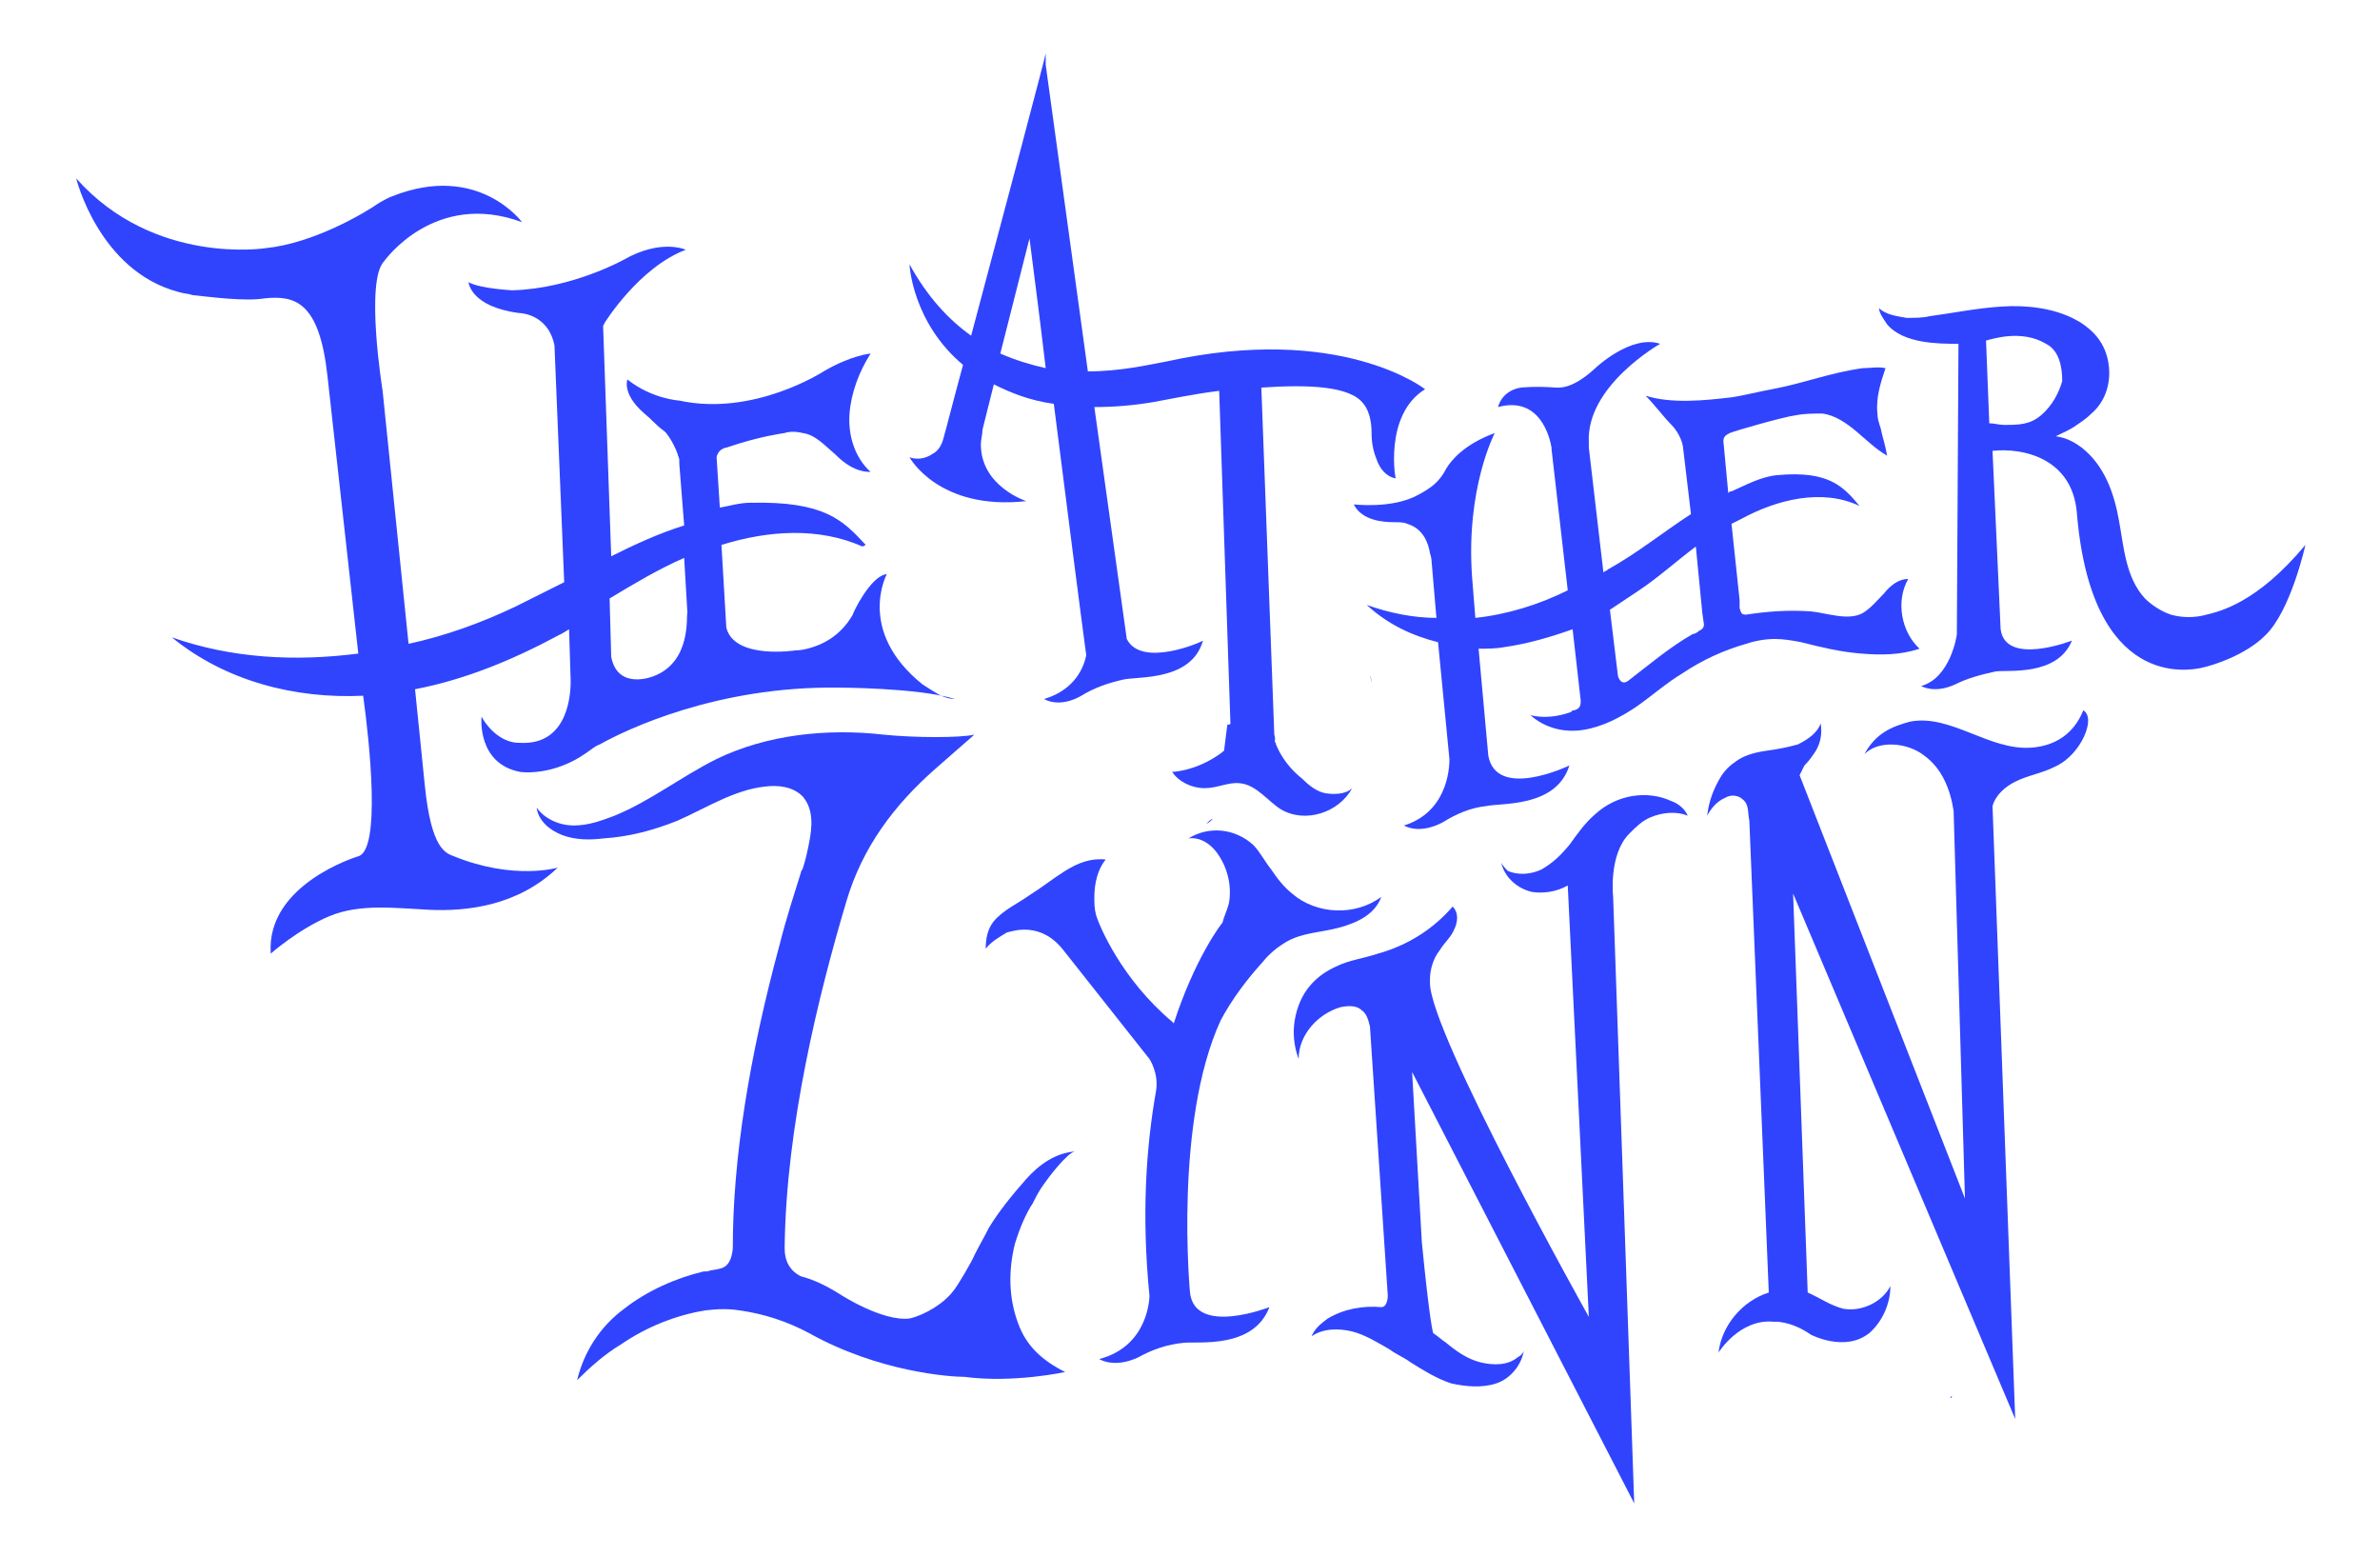
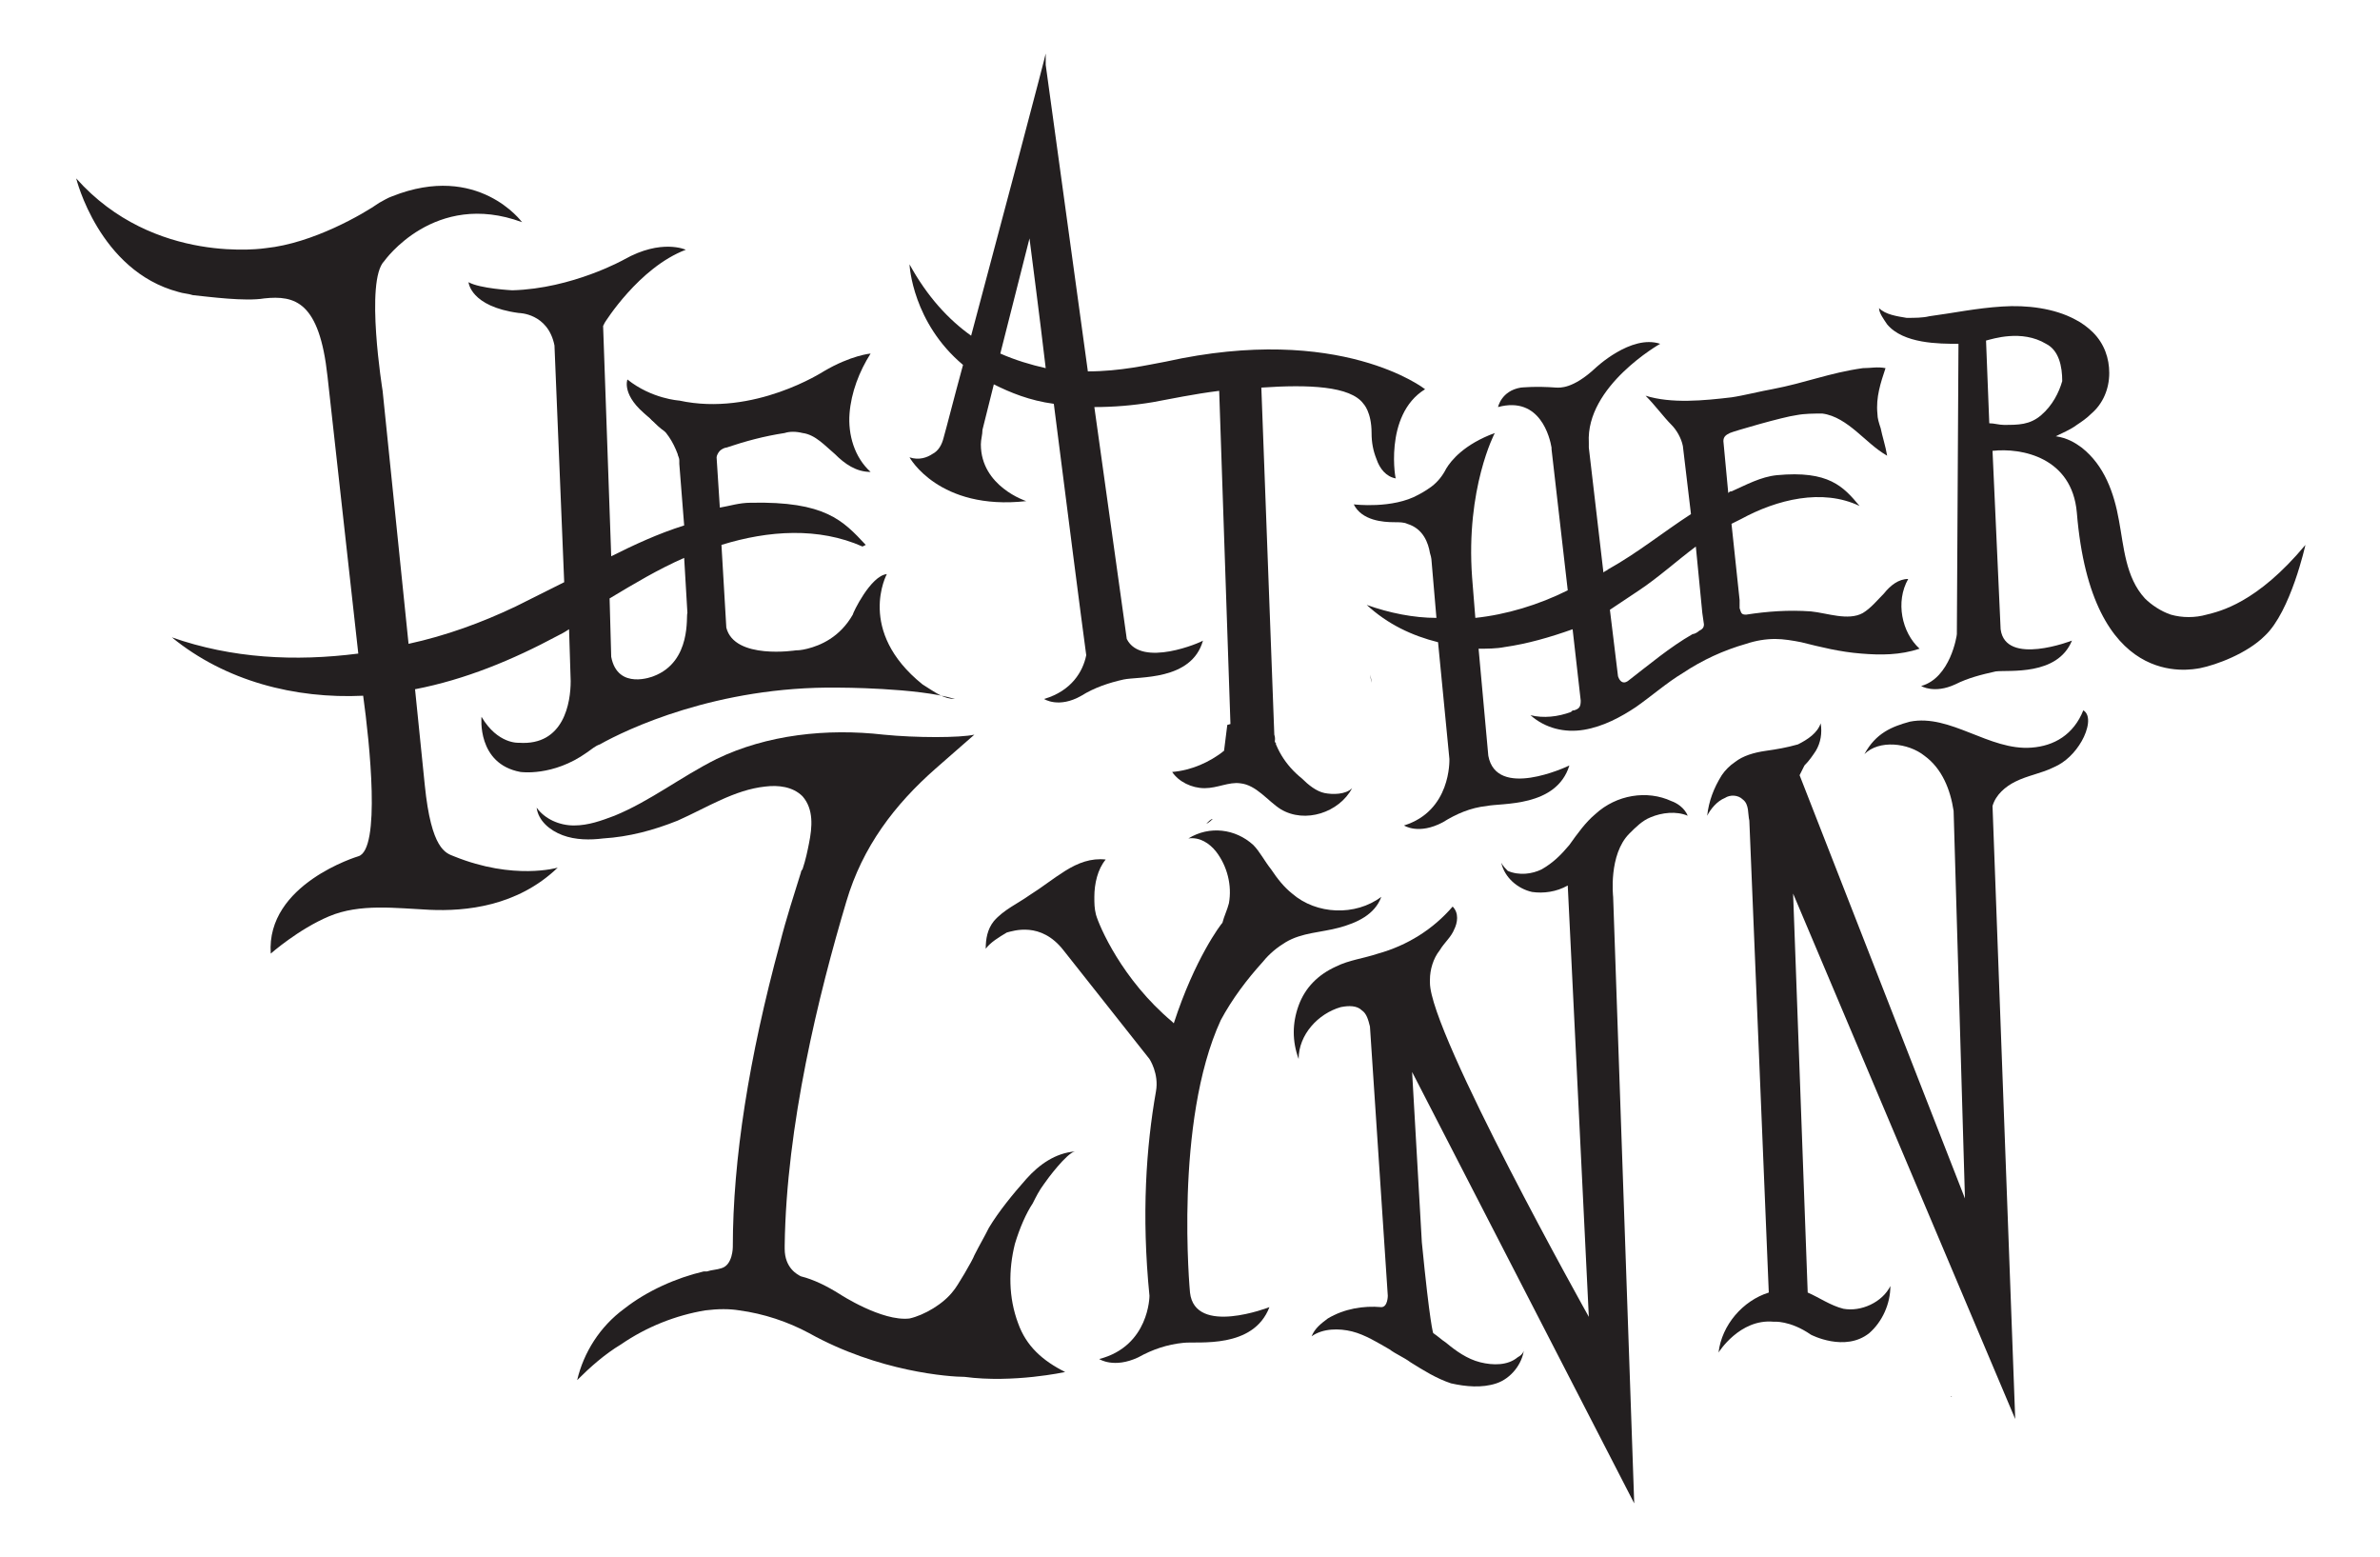
<svg xmlns="http://www.w3.org/2000/svg" version="1.1" id="Layer_1" x="0px" y="0px" viewBox="0 0 146.8 96" style="enable-background:new 0 0 146.8 96;" xml:space="preserve">
  <style type="text/css">
- 	.st0{fill:#3044FE;}
+ 	.st0{fill:#231F20;}
</style>
  <g>
    <path class="st0" d="M51.9,39.8c-0.4,0.1-0.6,0.1-0.7,0.1C51.3,39.8,51.5,39.8,51.9,39.8z" />
    <path class="st0" d="M43.7,30.8c0-0.2-0.1-0.4-0.1-0.6" />
    <path class="st0" d="M39.5,24.3c-0.1,0.3,0,0.6,0.1,0.9s0.4,0.5,0.6,0.7c0.3,0.3,0.5,0.5,0.8,0.7c0.2,0.1,0.3,0.2,0.5,0.3" />
    <path class="st0" d="M43.6,30.2L43.6,30.2c-0.1-0.4-0.2-0.7-0.3-1l0,0c-0.1-0.2-0.1-0.4-0.2-0.6c-0.3-0.7-0.9-1.3-1.5-1.8   c0.1,0,0.2,0.1,0.3,0.2c0.6,0.4,1.1,1,1.4,1.7c0,0.1,0.1,0.2,0.1,0.3l0,0C43.4,29.4,43.5,29.8,43.6,30.2z" />
    <path class="st0" d="M56.9,42.2c-4.1-3.3-2.2-6.8-2.2-6.8c-1,0.1-2.1,2.4-2.1,2.5c-0.8,1.4-2,1.9-2.8,2.1c-0.4,0.1-0.6,0.1-0.7,0.1   l0,0c0,0-3.8,0.6-4.3-1.4l-0.3-5.1c2.9-0.9,6-1.1,8.7,0.1l0.2-0.1c-1.4-1.5-2.5-2.7-7.1-2.6c-0.7,0-1.3,0.2-1.9,0.3l-0.2-3.1l0,0   c0-0.1,0.1-0.3,0.2-0.4c0.1-0.1,0.3-0.2,0.4-0.2c1.2-0.4,2.3-0.7,3.6-0.9c0.3-0.1,0.7-0.1,1.1,0c0.8,0.1,1.4,0.8,2,1.3   c0.6,0.6,1.3,1.1,2.2,1.1c-1-0.9-1.4-2.3-1.3-3.6s0.6-2.6,1.3-3.7c0,0-1.2,0.1-2.9,1.1c0,0-4.3,2.8-8.9,1.8c0,0-1.7-0.1-3.2-1.3   c0,0-0.4,1,1.3,2.3c0.1,0,0.1,0.1,0.2,0.2c0.1,0.1,0.2,0.1,0.3,0.2c0.6,0.5,1,1.1,1.3,1.9c0,0.1,0.1,0.2,0.1,0.4l0,0   c0,0.1,0,0.2,0,0.2l0.3,3.8c-1.6,0.5-3.1,1.2-4.5,1.9l-0.5-14.2l0.1-0.2c0,0,2.1-3.4,5-4.5c0,0-1.5-0.7-3.8,0.6   c0,0-3.2,1.8-6.9,1.9c0,0-2-0.1-2.7-0.5c0,0,0.1,1.5,3.1,1.9c0,0,1.8,0,2.2,2l0,0l0.6,14.6c-1,0.5-2,1-3,1.5   c-2.1,1-4.3,1.8-6.6,2.3l-1.6-15.6c0,0-1.1-6.8,0.1-8c0,0,3.1-4.4,8.5-2.4c0,0-2.7-3.7-8-1.6c-0.3,0.1-0.6,0.3-0.8,0.4   c-1,0.7-4.1,2.5-7,2.8c0,0-6.9,1.1-11.7-4.3c0,0,1.4,5.7,6.3,7c0.3,0.1,0.6,0.1,0.9,0.2c1,0.1,3.2,0.4,4.4,0.2   c1.9-0.2,3.4,0.2,3.9,4.8l1.9,17.1c-3.9,0.5-7.8,0.3-11.5-1c3.3,2.7,7.6,3.8,11.8,3.6l0,0c0.4,2.9,1.1,9.5-0.3,9.9   c0,0-5.7,1.7-5.4,6c0,0,1.7-1.5,3.6-2.3s4.1-0.5,6.2-0.4c2.2,0.1,5.4-0.2,7.9-2.6c0,0-2.7,0.8-6.4-0.7c-0.5-0.2-1.4-0.4-1.8-4.4   l-0.6-5.9c3.1-0.6,6-1.8,8.8-3.3c0.2-0.1,0.4-0.2,0.7-0.4l0.1,3.2c0,1.3-0.4,4-3.2,3.8c0,0-1.3,0.1-2.3-1.6c0,0-0.3,2.9,2.4,3.4   c0,0,2,0.3,4.1-1.2c0.3-0.2,0.5-0.4,0.8-0.5c1.6-0.9,7.2-3.6,14.7-3.5c0,0,4.9,0,7.2,0.7C58.2,43.1,57.7,42.7,56.9,42.2z    M40.3,41.7c0,0-2.2,0.9-2.6-1.2l-0.1-3.6c1.5-0.9,3-1.8,4.6-2.5l0.2,3.4l0,0C42.3,37.9,42.7,40.8,40.3,41.7z" />
    <path class="st0" d="M87.9,24c0,0-5.2-4.1-16-1.7c-1.1,0.2-2.8,0.6-4.8,0.6L64.5,4v0.4V3.3c0,0.1-2.7,10.3-4.6,17.4   c-1.4-1-2.7-2.4-3.8-4.4c0,0.1,0.2,3.6,3.3,6.2c-0.6,2.2-1,3.8-1.2,4.5c-0.1,0.4-0.3,0.8-0.7,1c-0.3,0.2-0.8,0.4-1.4,0.2   c0,0,1.8,3.3,7.2,2.7c0,0-2.8-0.9-2.8-3.5c0-0.3,0.1-0.6,0.1-0.9l0.7-2.8c1,0.5,2.2,1,3.7,1.2c0.8,6.3,1.7,13.3,2,15.5l0,0   c-0.2,1-0.9,2.2-2.6,2.7c0,0,0.9,0.6,2.3-0.2c0.8-0.5,1.7-0.8,2.6-1s4.2,0.1,4.9-2.4c-0.1,0.1-3.8,1.7-4.7-0.1l0,0l-2-14.3   c1.2,0,2.4-0.1,3.6-0.3c1.1-0.2,2.5-0.5,4.1-0.7l0.7,20.7l0,0c0,0,0.4,0.9-0.5,1.6c-0.1,0.1,3.6-0.5,3.3-0.6   c-0.3,0.1-0.4,0.1-0.1,0c0,0,0.1-0.2,0-0.5l-0.8-21.4c2.9-0.2,5.5-0.1,6.3,1c0,0,0.5,0.5,0.5,1.8c0,0.6,0.1,1.1,0.3,1.6   c0.2,0.6,0.6,1.1,1.2,1.2C86.1,29.8,85.3,25.6,87.9,24z M61.7,21.8l1.8-7.1c0.2,1.6,0.6,4.6,1,8C63.6,22.5,62.6,22.2,61.7,21.8z" />
    <path class="st0" d="M43.6,30.2L43.6,30.2c-0.1-0.4-0.2-0.7-0.3-1l0,0v-0.1C43.4,29.4,43.5,29.8,43.6,30.2z" />
    <path class="st0" d="M117.7,35.7c-0.6,0-1.1,0.4-1.5,0.9c-0.4,0.4-0.8,0.9-1.3,1.2c-0.9,0.5-2.2,0-3.2-0.1c-1.4-0.1-2.7,0-4,0.2   l0,0c-0.3,0-0.3-0.1-0.4-0.4l0,0c0-0.1,0-0.1,0-0.2v-0.1v-0.1V37l-0.5-4.7c0.2-0.1,0.4-0.2,0.6-0.3c2.2-1.2,5-1.9,7.3-0.8   c-1-1.2-1.9-2.2-5.1-1.9c-1,0.1-1.9,0.6-2.8,1c-0.1,0-0.1,0-0.2,0.1l-0.3-3.2l0,0c0-0.3,0.2-0.4,0.4-0.5s3.3-1,4.1-1.1   c0.5-0.1,1.1-0.1,1.6-0.1c0.8,0.1,1.5,0.6,2.1,1.1s1.2,1.1,1.9,1.5c-0.1-0.6-0.3-1.2-0.4-1.7c-0.1-0.3-0.2-0.6-0.2-0.9   c-0.1-1,0.2-1.9,0.5-2.8c-0.5-0.1-0.9,0-1.4,0c-2.1,0.3-3.5,0.9-5.6,1.3c-0.6,0.1-1.8,0.4-2.5,0.5c-1.7,0.2-3.7,0.4-5.3-0.1   c0.6,0.6,1.1,1.3,1.6,1.8c0.3,0.3,0.6,0.8,0.7,1.3l0.5,4.2c-1.7,1.1-3.3,2.4-5.1,3.4c-0.1,0.1-0.2,0.1-0.3,0.2L98,27.6l0,0v-0.1   v-0.2c-0.2-3.5,4.4-6.1,4.4-6.1c-1.8-0.6-4,1.5-4,1.5C97,24,96.2,23.9,96,23.9c-1.3-0.1-2.2,0-2.2,0c-1.2,0.2-1.4,1.2-1.4,1.2   c2.6-0.7,3.2,1.9,3.3,2.5v0.1l1,8.7c-1.8,0.9-3.8,1.5-5.7,1.7l-0.2-2.5c-0.4-5.5,1.4-8.9,1.4-8.9c-1.9,0.7-2.7,1.7-3,2.2   c-0.2,0.4-0.5,0.8-0.9,1.1s-0.8,0.5-0.8,0.5c-1.6,0.9-4,0.6-4,0.6c0.5,1,1.8,1.1,2.5,1.1c0.3,0,0.6,0,0.8,0.1   c1,0.3,1.3,1.2,1.4,1.8l0,0c0.1,0.3,0.1,0.5,0.1,0.5l0,0l0.3,3.5c-1.4,0-2.9-0.3-4.3-0.8c1.3,1.2,2.8,1.9,4.4,2.3l0.7,7.2l0,0   c0,0.1,0.1,3.2-2.8,4.1c0,0,0.9,0.6,2.4-0.2c0.8-0.5,1.7-0.9,2.7-1c0.9-0.2,4.3,0.1,5.1-2.5c-0.2,0.1-4.5,2.1-5-0.6L91.2,40   c0.5,0,1.1,0,1.6-0.1c1.4-0.2,2.8-0.6,4.2-1.1l0.5,4.4l0,0c0,0.4-0.1,0.5-0.4,0.6c-0.1,0-0.1,0-0.2,0.1c-0.8,0.3-1.7,0.4-2.5,0.2   c0.9,0.8,2.1,1.1,3.3,0.9s2.3-0.8,3.2-1.4c1-0.7,1.9-1.5,2.9-2.1c1.2-0.8,2.5-1.4,3.9-1.8c0.6-0.2,1.2-0.3,1.8-0.3   c0.5,0,1.1,0.1,1.6,0.2c1.2,0.3,2.4,0.6,3.7,0.7c1.2,0.1,2.4,0.1,3.6-0.3l0,0C117.3,39,116.9,37.1,117.7,35.7z M105.1,38.5   c0,0.2-0.1,0.3-0.3,0.4l0,0c-0.1,0.1-0.3,0.2-0.4,0.2c-1.4,0.8-2.7,1.9-4,2.9l0,0c-0.3,0.2-0.5,0-0.6-0.3l0,0l-0.5-4.1   c0.6-0.4,1.2-0.8,1.8-1.2c1.2-0.8,2.3-1.8,3.5-2.7l0.4,4.1L105.1,38.5L105.1,38.5z" />
    <path class="st0" d="M74.8,50.5c-0.1,0.1-0.2,0.2-0.4,0.3C74.6,50.6,74.7,50.5,74.8,50.5z" />
    <path class="st0" d="M84.6,42.1l-0.1-0.5C84.6,41.9,84.6,42.1,84.6,42.1z" />
    <path class="st0" d="M103.6,44.6L103.6,44.6L103.6,44.6C103.6,44.5,103.6,44.5,103.6,44.6z" />
    <path class="st0" d="M136.1,37.9c-0.7,0.2-1.5,0.2-2.2,0c-0.6-0.2-1.2-0.6-1.6-1c-1.2-1.3-1.3-3.2-1.6-4.8   c-0.3-1.7-0.9-3.4-2.3-4.5c-0.4-0.3-0.9-0.6-1.6-0.7c0.4-0.2,0.9-0.4,1.3-0.7c0.3-0.2,0.6-0.4,0.9-0.7c0.7-0.6,1.1-1.5,1.1-2.5   c0-0.9-0.3-1.8-1-2.5c-0.3-0.3-0.7-0.6-1.1-0.8c-1.3-0.7-3-0.9-4.5-0.8c-1.6,0.1-3,0.4-4.5,0.6c-0.4,0.1-0.9,0.1-1.4,0.1   c-0.6-0.1-1.3-0.2-1.7-0.6c0,0.3,0.3,0.7,0.5,1c1,1.2,3.2,1.2,4.4,1.2l-0.1,17.9c0,0.1-0.4,2.7-2.2,3.2c0,0,0.8,0.5,2.1-0.1   c0.8-0.4,1.6-0.6,2.5-0.8c0.8-0.1,3.8,0.3,4.7-1.9c0,0-4.1,1.6-4.4-0.7l0,0l-0.5-11c1.8-0.2,4.9,0.4,5.2,3.8c0.9,11,7,9.7,7.6,9.6   c1-0.2,2.9-0.9,4-2c1.6-1.5,2.5-5.6,2.5-5.6C139.2,37.2,136.9,37.7,136.1,37.9z M125.9,25.6c-0.7,0.6-1.4,0.6-2.3,0.6   c-0.3,0-0.6-0.1-0.9-0.1l-0.2-5.1c0.4-0.1,2.2-0.7,3.7,0.2c0.8,0.4,1,1.4,1,2.3C127,24.2,126.6,25,125.9,25.6z" />
    <path class="st0" d="M62.6,76.7c-0.4,1.6-0.4,3.3,0.2,4.9c0.5,1.4,1.5,2.3,2.9,3c0,0-3.2,0.7-6.2,0.3c-0.9,0-5.3-0.3-9.6-2.7   c-1.3-0.7-2.8-1.2-4.3-1.4c-0.6-0.1-1.3-0.1-2.1,0l0,0c-1.8,0.3-3.6,1-5.2,2.1c-1,0.6-1.9,1.4-2.7,2.2c0.4-1.7,1.4-3.3,2.9-4.4   c1.4-1.1,3.2-1.9,4.9-2.3c0.1,0,0.1,0,0.2,0l0,0c0.3-0.1,0.6-0.1,0.9-0.2l0,0l0,0c0.7-0.2,0.7-1.3,0.7-1.3c0-5.4,1-11.7,2.9-18.7   c0.4-1.6,0.9-3.1,1.3-4.4c0-0.1,0.1-0.2,0.1-0.2c0.2-0.6,0.3-1.1,0.4-1.6c0.2-1,0.3-2.1-0.4-2.9c-0.6-0.6-1.5-0.7-2.3-0.6   c-1.9,0.2-3.6,1.3-5.4,2.1c-1.5,0.6-3,1-4.6,1.1c-0.8,0.1-1.7,0.1-2.5-0.2s-1.5-0.9-1.6-1.7c0.5,0.7,1.4,1.1,2.3,1.1   s1.7-0.3,2.5-0.6c2.2-0.9,4.1-2.4,6.3-3.5c3.1-1.5,6.8-1.9,10.3-1.5c2,0.2,4.7,0.2,5.6,0c-0.7,0.6-1.7,1.5-2.4,2.1   c-2.5,2.2-4.5,4.8-5.5,8.2c-1.7,5.7-3.7,13.8-3.8,21.2c0,0.1,0,0.1,0,0.2c0,1.2,0.8,1.6,1,1.7l0,0c0.8,0.2,1.6,0.6,2.4,1.1   c0,0,2.6,1.7,4.3,1.5c0.9-0.2,2.1-0.9,2.7-1.7c0.2-0.2,1.2-1.9,1.3-2.2c0.3-0.6,0.6-1.1,0.9-1.7c0.6-1,1.5-2.1,2.3-3s1.8-1.6,3-1.7   c-0.5,0.1-1.7,1.7-1.9,2c-0.3,0.4-0.5,0.8-0.7,1.2C63.3,74.8,62.9,75.7,62.6,76.7z" />
    <path class="st0" d="M46.4,80.2c-0.3,0.1-0.6,0.1-0.9,0.2C45.5,80.4,45.9,80.3,46.4,80.2L46.4,80.2z" />
    <path class="st0" d="M85.2,55.3c-0.4,1.1-1.5,1.6-2.6,1.9s-2.3,0.3-3.3,0.9c-0.5,0.3-1,0.7-1.4,1.2c-1,1.1-1.9,2.3-2.6,3.6l0,0   c-2.9,6.3-1.9,16.8-1.9,16.8c0.3,2.7,4.9,0.9,4.9,0.9c-1,2.6-4.4,2.1-5.3,2.2c-1,0.1-1.9,0.4-2.8,0.9c-1.5,0.7-2.4,0.1-2.4,0.1   c3.1-0.8,3.1-3.9,3.1-3.9c-0.5-5-0.2-9.2,0.4-12.6l0,0c0.2-1.1-0.4-2-0.4-2l-5.3-6.7c-1.4-1.8-3.1-1.2-3.5-1.1l0,0l0,0   c-0.5,0.3-1,0.6-1.3,1c0-0.6,0.1-1.2,0.5-1.7c0.6-0.7,1.5-1.1,2.2-1.6c0.8-0.5,1.4-1,2.2-1.5s1.6-0.8,2.5-0.7   c-0.5,0.6-0.7,1.5-0.7,2.3c0,0.4,0,0.7,0.1,1.1c0.2,0.7,1.6,4,4.7,6.6c0,0,0,0,0.1,0.1c1.3-4,2.9-6.1,3-6.2l0,0   c0.1-0.4,0.3-0.8,0.4-1.2c0.2-1.1-0.1-2.3-0.8-3.2c-0.4-0.5-1-0.9-1.7-0.8c1.3-0.8,2.9-0.6,4,0.4c0.4,0.4,0.7,1,1.1,1.5   c0.4,0.6,0.8,1.1,1.3,1.5C81.2,56.4,83.6,56.5,85.2,55.3z" />
    <path class="st0" d="M104.1,50.3c-0.7-0.3-1.6-0.2-2.3,0.1c-0.5,0.2-0.9,0.6-1.3,1c-1.3,1.3-1,3.9-1,3.9l1.3,37.4L87.1,66.1   l0.6,10.5c0.5,5.1,0.7,5.6,0.7,5.6l0,0c0.3,0.2,0.5,0.4,0.8,0.6c0.6,0.5,1.3,1,2.1,1.2s1.7,0.2,2.3-0.3c0.2-0.1,0.4-0.3,0.4-0.5   l0,0c-0.1,0.9-0.8,1.8-1.7,2.1s-1.9,0.2-2.8,0C88.6,85,87.8,84.5,87,84c-0.4-0.3-0.9-0.5-1.3-0.8c-0.7-0.4-1.5-0.9-2.3-1.1   s-1.8-0.2-2.5,0.3c0.2-0.5,0.6-0.8,1-1.1c1-0.6,2.2-0.8,3.3-0.7l0,0c0.4,0,0.4-0.7,0.4-0.7l-1.1-16.6l0,0c-0.1-0.4-0.2-0.8-0.5-1   c-0.3-0.3-0.8-0.3-1.3-0.2c-1.4,0.4-2.6,1.7-2.6,3.2c-0.4-1.1-0.4-2.2,0-3.3s1.2-1.9,2.3-2.4c0.8-0.4,1.7-0.5,2.6-0.8   c1.8-0.5,3.4-1.5,4.6-2.9c0.4,0.4,0.3,1,0.1,1.4c-0.2,0.5-0.6,0.8-0.9,1.3c-0.4,0.5-0.6,1.2-0.6,1.8c0,0.1,0,0.1,0,0.2   c0,3.1,9.8,20.6,9.8,20.6l-1.3-26.6C96,55,95.2,55.1,94.5,55c-0.9-0.2-1.7-0.9-1.9-1.8l0,0c0.1,0.2,0.3,0.4,0.4,0.5   c0.7,0.3,1.5,0.2,2.1-0.1c0.7-0.4,1.2-0.9,1.7-1.5c0.5-0.7,1-1.4,1.6-1.9c1.3-1.2,3.2-1.5,4.7-0.8   C103.4,49.5,103.9,49.8,104.1,50.3z" />
    <path class="st0" d="M128.4,45.7c-0.4,0.7-1,1.3-1.7,1.6c-0.8,0.4-1.6,0.5-2.4,0.9c-0.6,0.3-1.2,0.8-1.4,1.5l0,0l1.4,37.8   l-13.7-32.4l0.9,24.6c0.7,0.3,1.4,0.8,2.2,1c1.1,0.2,2.4-0.4,2.9-1.4c0,1.1-0.5,2.2-1.3,2.9c-1.5,1.2-3.6,0.1-3.6,0.1   c-1.3-0.9-2.3-0.8-2.3-0.8c-2.1-0.2-3.4,1.9-3.4,1.9c0.2-1.7,1.5-3.2,3.1-3.7l-1.2-29.1c-0.1-0.4,0-1-0.4-1.3   c-0.3-0.3-0.8-0.3-1.1-0.1c-0.5,0.2-0.9,0.7-1.1,1.1c0.1-0.9,0.4-1.7,0.9-2.5c0.2-0.3,0.5-0.6,0.8-0.8c0.5-0.4,1.2-0.6,1.9-0.7   c0.7-0.1,1.3-0.2,2-0.4c0.6-0.3,1.2-0.7,1.4-1.3c0.1,0.6,0,1.2-0.3,1.7c-0.2,0.3-0.4,0.6-0.7,0.9c-0.1,0.2-0.2,0.4-0.3,0.6   l10.2,26.1L120.5,50c-0.2-1.3-0.7-2.6-1.8-3.4c-1-0.8-2.8-1-3.7-0.1c0.7-1.3,1.7-1.7,2.8-2c2.5-0.5,4.9,1.8,7.5,1.6   c1.4-0.1,2.6-0.8,3.2-2.3C129,44.1,128.8,45,128.4,45.7z" />
-     <path class="st0" d="M120.4,86.1c0,0,0,0.1-0.1,0.1C120.3,86.2,120.3,86.1,120.4,86.1L120.4,86.1z" />
-     <path class="st0" d="M75.5,46.3c-0.9,0.7-2,1.2-3.2,1.3c0.4,0.6,1.2,1,2,1s1.5-0.4,2.2-0.3c1,0.1,1.7,1.1,2.5,1.6   c1.5,0.9,3.6,0.2,4.4-1.3C83,49,82.2,49,81.7,48.9c-0.5-0.1-1-0.5-1.4-0.9c-1-0.8-1.7-1.9-1.9-3.2c-0.7,0.1-1.8-0.4-2.7-0.1   L75.5,46.3z" />
+     <path class="st0" d="M120.4,86.1C120.4,86.1,120.4,86.2,120.4,86.1C120.3,86.2,120.3,86.1,120.4,86.1L120.4,86.1z" />
+     <path class="st0" d="M75.5,46.3c-0.9,0.7-2,1.2-3.2,1.3c0.4,0.6,1.2,1,2,1s1.5-0.4,2.2-0.3c1,0.1,1.7,1.1,2.5,1.6   c1.5,0.9,3.6,0.2,4.4-1.3C83,49,82.2,49,81.7,48.9s-1-0.5-1.4-0.9c-1-0.8-1.7-1.9-1.9-3.2c-0.7,0.1-1.8-0.4-2.7-0.1L75.5,46.3z" />
  </g>
</svg>
